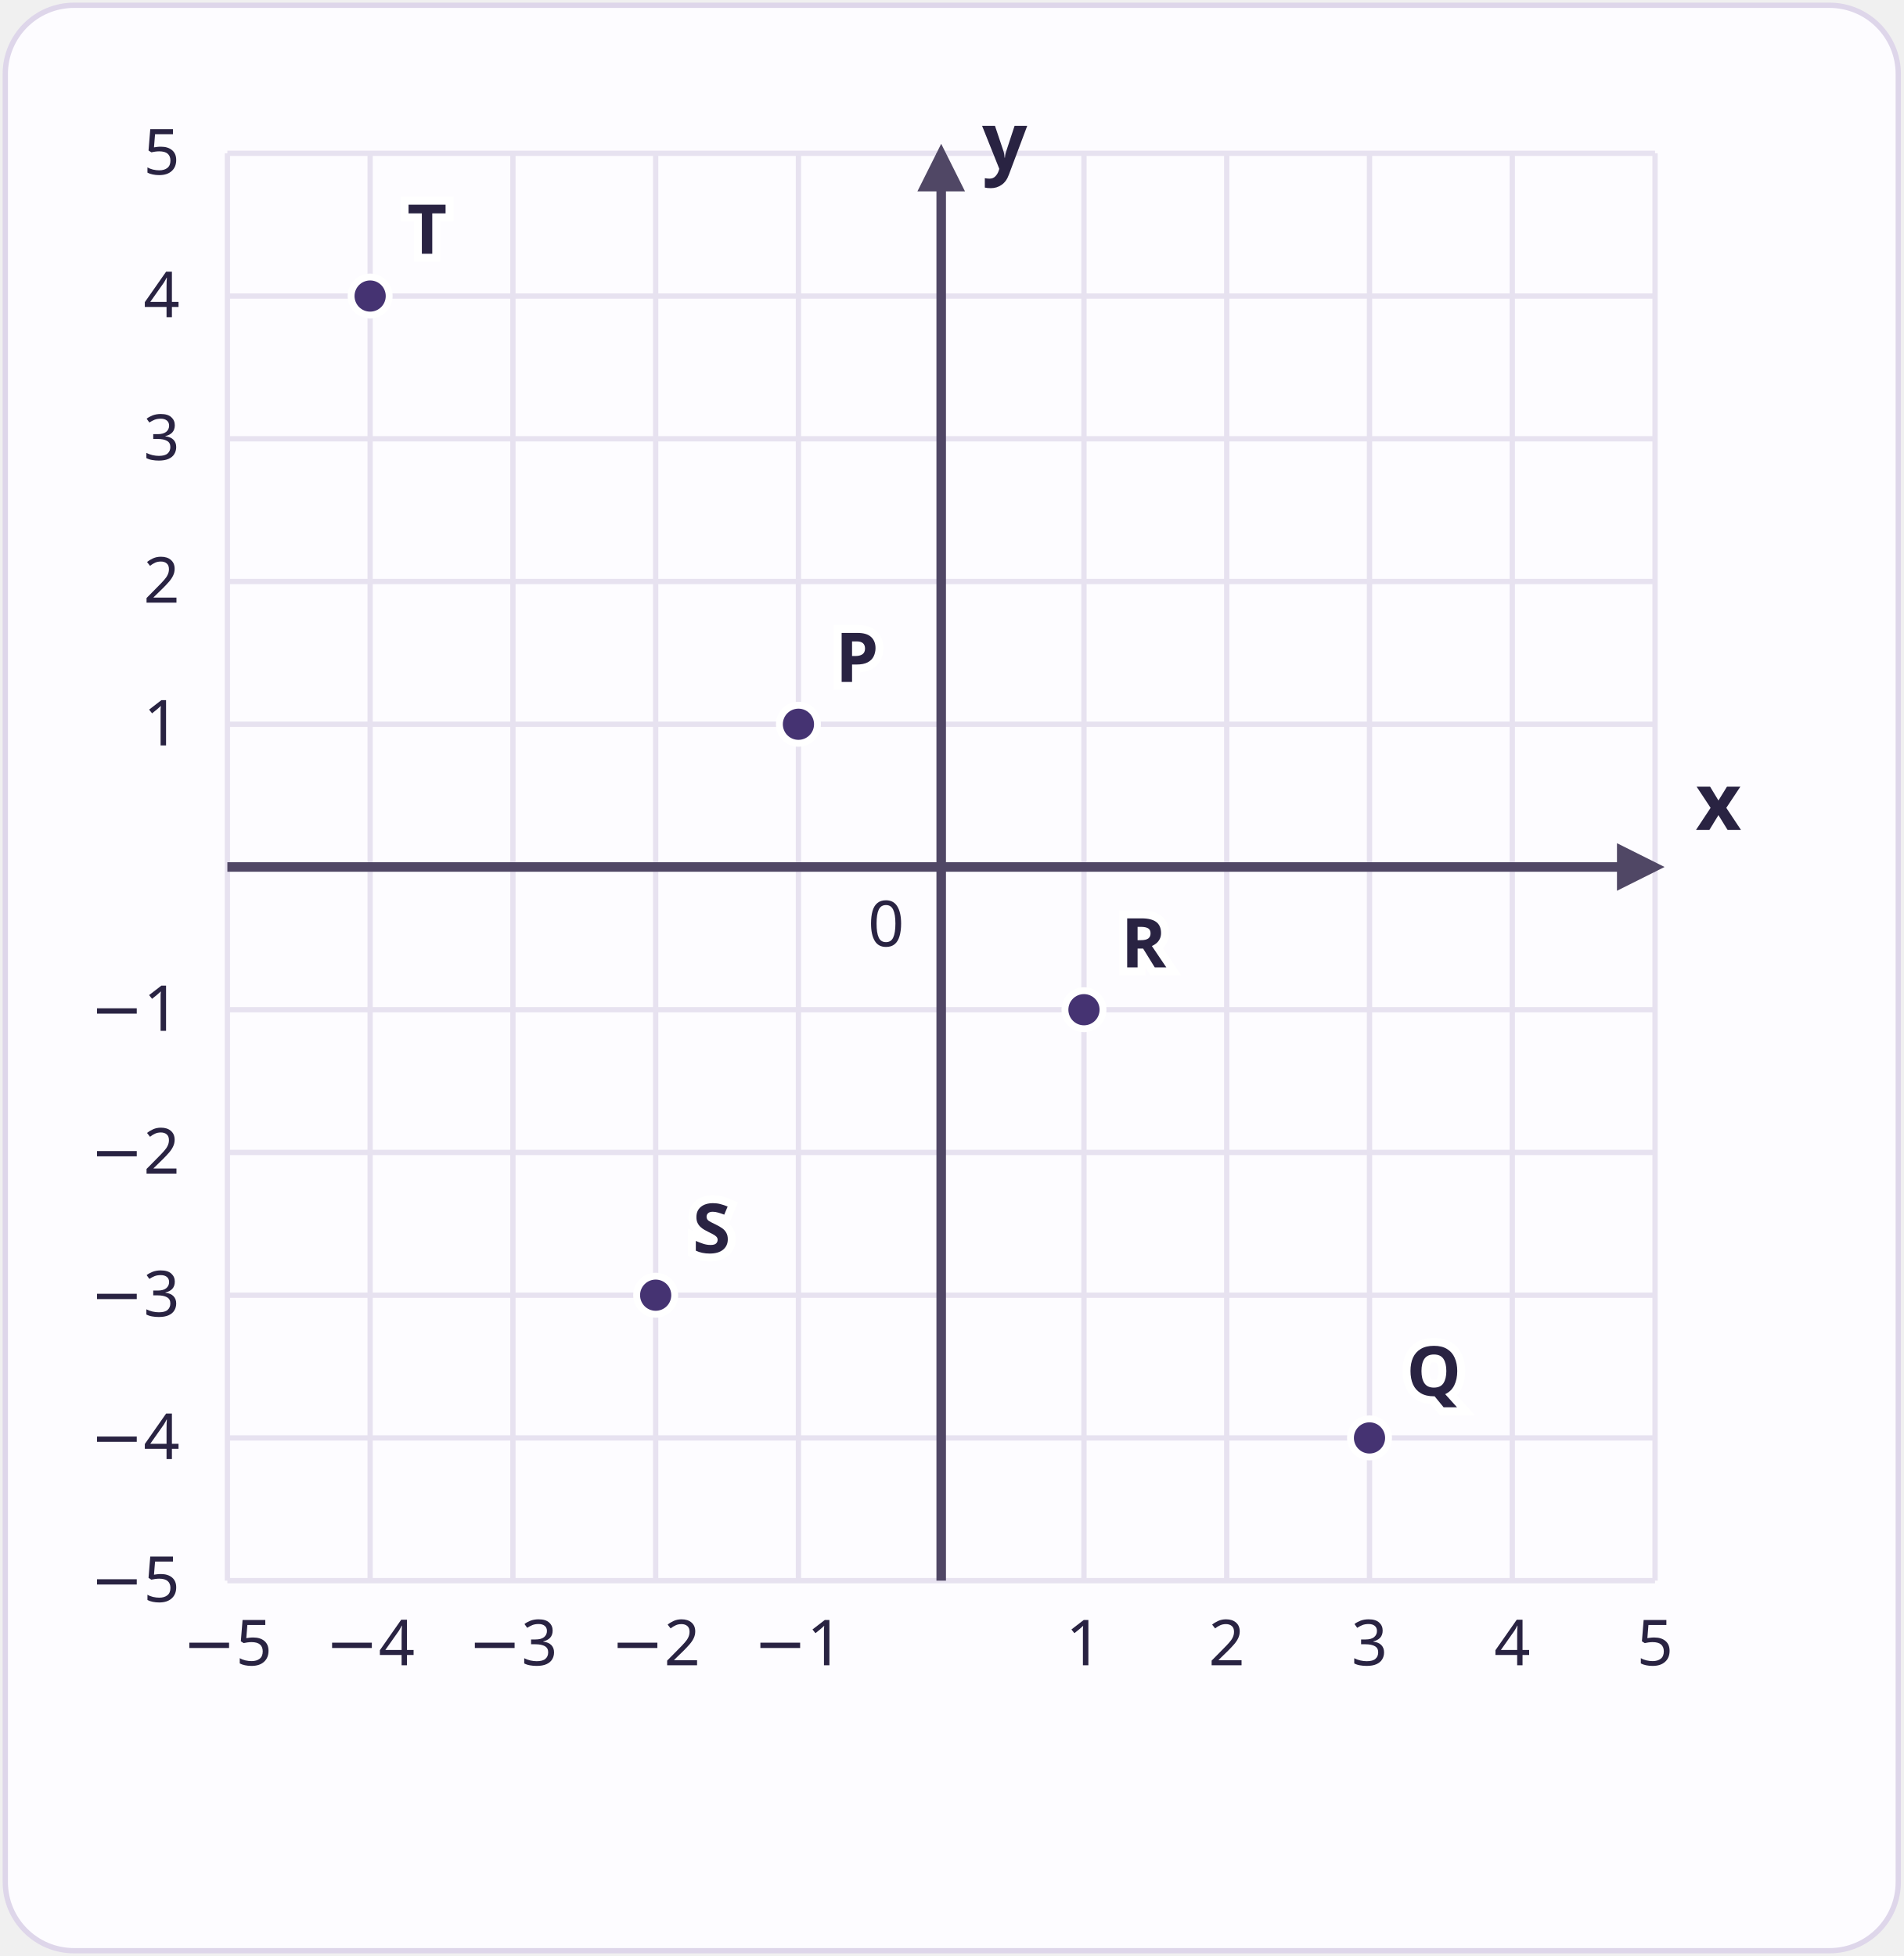
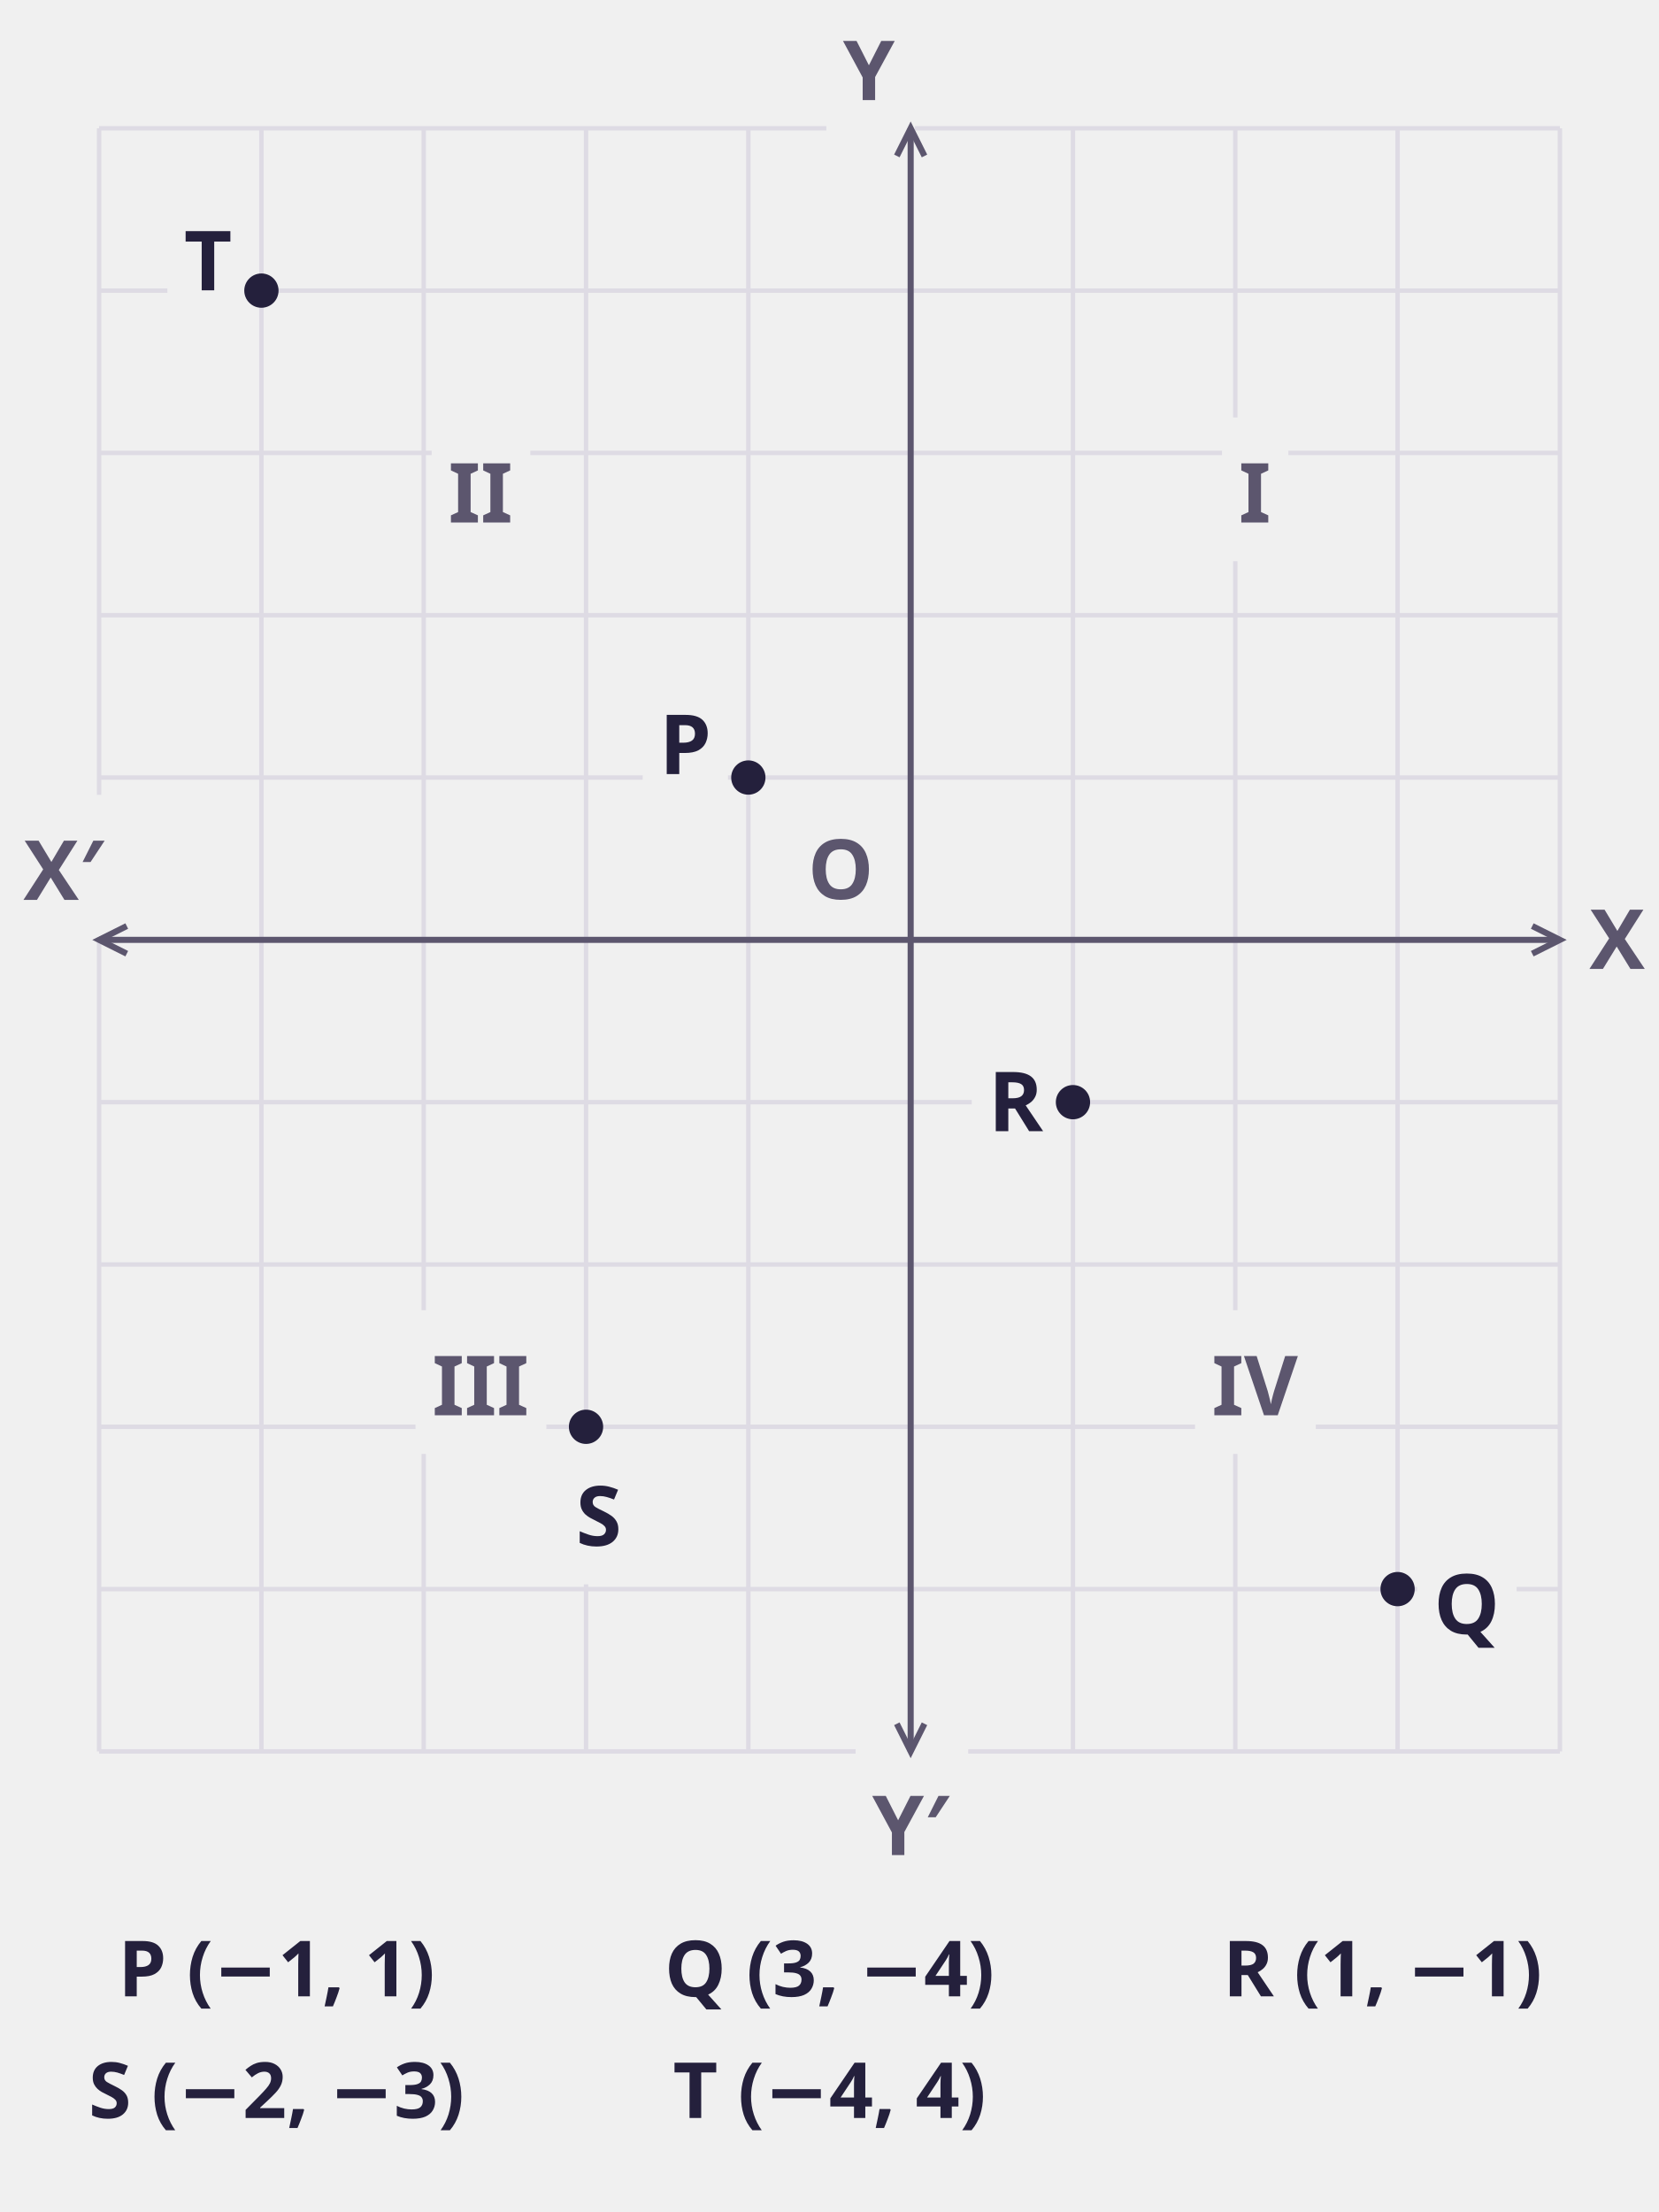
- <svg xmlns="http://www.w3.org/2000/svg" viewBox="0 0 360 370" role="img" aria-labelledby="title" font-family="system-ui, sans-serif">
-   <style>.grid{stroke:#e7e2f0}.axis{stroke:#504765;stroke-width:1.8}.a{stroke:#6839a4;stroke-width:3}.b{stroke:#157767;stroke-width:2.4;stroke-dasharray:6 4}text{font-size:12px;fill:#292342}.value{font-size:13px;font-weight:700;paint-order:stroke;stroke:white;stroke-width:3px}.symbol{font-size:15px;font-weight:700}.legend{font-size:14px;font-weight:700}</style>
-   <defs>
-     <marker id="arrow" viewBox="0 0 10 10" refX="8" refY="5" markerWidth="5" markerHeight="5" orient="auto">
-       <path d="M0 0 10 5 0 10Z" fill="#504765" />
-     </marker>
-   </defs>
-   <rect x="1" y="1" width="358" height="368" rx="13" fill="#fdfcff" stroke="#ded6ea" />
-   <line x1="43.00" y1="299.00" x2="43.00" y2="29.00" class="grid" />
-   <text class="" x="43.00" y="315.00" text-anchor="middle">−5</text>
-   <line x1="70.00" y1="299.00" x2="70.00" y2="29.00" class="grid" />
-   <text class="" x="70.00" y="315.00" text-anchor="middle">−4</text>
-   <line x1="97.00" y1="299.00" x2="97.00" y2="29.00" class="grid" />
-   <text class="" x="97.00" y="315.00" text-anchor="middle">−3</text>
-   <line x1="124.00" y1="299.00" x2="124.00" y2="29.00" class="grid" />
-   <text class="" x="124.00" y="315.00" text-anchor="middle">−2</text>
-   <line x1="151.00" y1="299.00" x2="151.00" y2="29.00" class="grid" />
-   <text class="" x="151.00" y="315.00" text-anchor="middle">−1</text>
-   <line x1="205.00" y1="299.00" x2="205.00" y2="29.00" class="grid" />
-   <text class="" x="205.00" y="315.00" text-anchor="middle">1</text>
-   <line x1="232.00" y1="299.00" x2="232.00" y2="29.00" class="grid" />
-   <text class="" x="232.00" y="315.00" text-anchor="middle">2</text>
-   <line x1="259.00" y1="299.00" x2="259.00" y2="29.00" class="grid" />
-   <text class="" x="259.00" y="315.00" text-anchor="middle">3</text>
-   <line x1="286.00" y1="299.00" x2="286.00" y2="29.00" class="grid" />
-   <text class="" x="286.00" y="315.00" text-anchor="middle">4</text>
-   <line x1="313.00" y1="299.00" x2="313.00" y2="29.00" class="grid" />
-   <text class="" x="313.00" y="315.00" text-anchor="middle">5</text>
-   <line x1="43.00" y1="299.00" x2="313.00" y2="299.00" class="grid" />
-   <text class="" x="34.00" y="303.00" text-anchor="end">−5</text>
-   <line x1="43.00" y1="272.00" x2="313.00" y2="272.00" class="grid" />
-   <text class="" x="34.00" y="276.00" text-anchor="end">−4</text>
-   <line x1="43.00" y1="245.00" x2="313.00" y2="245.00" class="grid" />
-   <text class="" x="34.00" y="249.00" text-anchor="end">−3</text>
-   <line x1="43.00" y1="218.00" x2="313.00" y2="218.00" class="grid" />
-   <text class="" x="34.00" y="222.00" text-anchor="end">−2</text>
-   <line x1="43.00" y1="191.00" x2="313.00" y2="191.00" class="grid" />
-   <text class="" x="34.00" y="195.00" text-anchor="end">−1</text>
-   <line x1="43.00" y1="137.00" x2="313.00" y2="137.00" class="grid" />
-   <text class="" x="34.00" y="141.00" text-anchor="end">1</text>
-   <line x1="43.00" y1="110.00" x2="313.00" y2="110.00" class="grid" />
-   <text class="" x="34.00" y="114.00" text-anchor="end">2</text>
-   <line x1="43.00" y1="83.00" x2="313.00" y2="83.00" class="grid" />
-   <text class="" x="34.00" y="87.00" text-anchor="end">3</text>
-   <line x1="43.00" y1="56.00" x2="313.00" y2="56.00" class="grid" />
-   <text class="" x="34.00" y="60.00" text-anchor="end">4</text>
-   <line x1="43.00" y1="29.00" x2="313.00" y2="29.00" class="grid" />
-   <text class="" x="34.00" y="33.00" text-anchor="end">5</text>
-   <line x1="43.00" y1="164.00" x2="313.00" y2="164.00" class="axis" marker-end="url(#arrow)" />
-   <line x1="178.00" y1="299.00" x2="178.00" y2="29.00" class="axis" marker-end="url(#arrow)" />
-   <text class="symbol" x="325.00" y="157.00" text-anchor="middle">x</text>
-   <text class="symbol" x="190.00" y="32.00" text-anchor="middle">y</text>
-   <text class="" x="171.00" y="179.00" text-anchor="end">0</text>
-   <circle cx="151.00" cy="137.00" r="3.6" fill="#453372" stroke="white" stroke-width="1.3" data-point="-1,1" />
-   <text class="value" x="158.00" y="129.00" text-anchor="start">P</text>
-   <circle cx="259.00" cy="272.00" r="3.6" fill="#453372" stroke="white" stroke-width="1.3" data-point="3,-4" />
-   <text class="value" x="266.00" y="264.00" text-anchor="start">Q</text>
-   <circle cx="205.00" cy="191.00" r="3.6" fill="#453372" stroke="white" stroke-width="1.3" data-point="1,-1" />
-   <text class="value" x="212.00" y="183.00" text-anchor="start">R</text>
-   <circle cx="124.00" cy="245.00" r="3.6" fill="#453372" stroke="white" stroke-width="1.3" data-point="-2,-3" />
-   <text class="value" x="131.00" y="237.00" text-anchor="start">S</text>
-   <circle cx="70.00" cy="56.00" r="3.6" fill="#453372" stroke="white" stroke-width="1.3" data-point="-4,4" />
-   <text class="value" x="77.00" y="48.00" text-anchor="start">T</text>
+ <svg xmlns="http://www.w3.org/2000/svg" role="img" font-family="system-ui, sans-serif" font-weight="550" aria-labelledby="t desc" viewBox="0 0 300 400">
+   <g aria-hidden="true" stroke="#dedbe4" stroke-width=".8">
+     <line x1="17.92" y1="23.2" x2="17.92" y2="143.726" />
+     <line x1="17.92" y1="169.726" x2="17.92" y2="316.711" />
+     <line x1="47.271" y1="23.2" x2="47.271" y2="316.711" />
+     <line x1="76.622" y1="23.2" x2="76.622" y2="236.921" />
+     <line x1="76.622" y1="262.921" x2="76.622" y2="316.711" />
+     <line x1="105.973" y1="23.2" x2="105.973" y2="260.503" />
+     <line x1="105.973" y1="286.503" x2="105.973" y2="316.711" />
+     <line x1="135.324" y1="23.2" x2="135.324" y2="316.711" />
+     <line x1="194.027" y1="23.2" x2="194.027" y2="316.711" />
+     <line x1="223.378" y1="23.2" x2="223.378" y2="75.49" />
+     <line x1="223.378" y1="101.49" x2="223.378" y2="236.921" />
+     <line x1="223.378" y1="262.921" x2="223.378" y2="316.711" />
+     <line x1="252.729" y1="23.2" x2="252.729" y2="316.711" />
+     <line x1="282.08" y1="23.2" x2="282.08" y2="316.711" />
+     <line x1="17.92" y1="316.711" x2="154.722" y2="316.711" />
+     <line x1="175.082" y1="316.711" x2="282.08" y2="316.711" />
+     <line x1="17.92" y1="287.36" x2="256.257" y2="287.36" />
+     <line x1="274.257" y1="287.36" x2="282.08" y2="287.36" />
+     <line x1="17.92" y1="258.009" x2="75.137" y2="258.009" />
+     <line x1="98.807" y1="258.009" x2="216.103" y2="258.009" />
+     <line x1="237.938" y1="258.009" x2="282.08" y2="258.009" />
+     <line x1="17.92" y1="228.658" x2="282.08" y2="228.658" />
+     <line x1="17.92" y1="199.307" x2="175.724" y2="199.307" />
+     <line x1="191.724" y1="199.307" x2="282.08" y2="199.307" />
+     <line x1="17.92" y1="140.604" x2="116.223" y2="140.604" />
+     <line x1="131.645" y1="140.604" x2="282.08" y2="140.604" />
+     <line x1="17.92" y1="111.253" x2="282.08" y2="111.253" />
+     <line x1="17.92" y1="81.902" x2="78.059" y2="81.902" />
+     <line x1="95.894" y1="81.902" x2="220.978" y2="81.902" />
+     <line x1="232.978" y1="81.902" x2="282.08" y2="81.902" />
+     <line x1="17.92" y1="52.551" x2="30.267" y2="52.551" />
+     <line x1="45.267" y1="52.551" x2="282.08" y2="52.551" />
+     <line x1="17.92" y1="23.2" x2="149.428" y2="23.2" />
+     <line x1="165.428" y1="23.2" x2="282.08" y2="23.2" />
+   </g>
+   <line x1="17.92" y1="169.956" x2="282.08" y2="169.956" stroke="#5c566e" stroke-width="1.1" data-dg-obstacle="X-axis" />
+   <polyline points="277.08,172.456 282.08,169.956 277.08,167.456" fill="none" stroke="#5c566e" stroke-width="1.1" data-dg-obstacle="X-arrow" />
+   <polyline points="22.92,167.456 17.92,169.956 22.92,172.456" fill="none" stroke="#5c566e" stroke-width="1.1" data-dg-obstacle="X′-arrow" />
+   <line x1="164.676" y1="316.711" x2="164.676" y2="23.2" stroke="#5c566e" stroke-width="1.1" data-dg-obstacle="Y-axis" />
+   <polyline points="167.176,28.2 164.676,23.2 162.176,28.2" fill="none" stroke="#5c566e" stroke-width="1.1" data-dg-obstacle="Y-arrow" />
+   <polyline points="162.176,311.711 164.676,316.711 167.176,311.711" fill="none" stroke="#5c566e" stroke-width="1.1" data-dg-obstacle="Y′-arrow" />
+   <circle cx="135.324" cy="140.604" r="3.1" fill="#24203c" data-dg-obstacle="point-P" data-dg-fill="" data-dg-point="P" />
+   <circle cx="252.729" cy="287.36" r="3.1" fill="#24203c" data-dg-obstacle="point-Q" data-dg-fill="" data-dg-point="Q" />
+   <circle cx="194.027" cy="199.307" r="3.1" fill="#24203c" data-dg-obstacle="point-R" data-dg-fill="" data-dg-point="R" />
+   <circle cx="105.973" cy="258.009" r="3.1" fill="#24203c" data-dg-obstacle="point-S" data-dg-fill="" data-dg-point="S" />
+   <circle cx="47.271" cy="52.551" r="3.1" fill="#24203c" data-dg-obstacle="point-T" data-dg-fill="" data-dg-point="T" />
+   <text text-anchor="middle" dy=".35em" fill="#5c566e" data-dg-label="X" data-dg-font="vertex" x="292.43" y="169.956" font-size="15">X</text>
+   <text text-anchor="middle" dy=".35em" fill="#5c566e" data-dg-label="X′" data-dg-font="vertex" x="11.52" y="157.476" font-size="15">X′</text>
+   <text text-anchor="middle" dy=".35em" fill="#5c566e" data-dg-label="Y" data-dg-font="vertex" x="157.116" y="12.85" font-size="15">Y</text>
+   <text text-anchor="middle" dy=".35em" fill="#5c566e" data-dg-label="Y′" data-dg-font="vertex" x="164.676" y="330.211" font-size="15">Y′</text>
+   <text text-anchor="middle" dy=".35em" fill="#5c566e" data-dg-label="I" data-dg-font="vertex" x="226.9" y="89.24" font-size="15">I</text>
+   <text text-anchor="middle" dy=".35em" fill="#5c566e" data-dg-label="II" data-dg-font="vertex" x="86.895" y="89.24" font-size="15">II</text>
+   <text text-anchor="middle" dy=".35em" fill="#5c566e" data-dg-label="III" data-dg-font="vertex" x="86.895" y="250.671" font-size="15">III</text>
+   <text text-anchor="middle" dy=".35em" fill="#5c566e" data-dg-label="IV" data-dg-font="vertex" x="226.9" y="250.671" font-size="15">IV</text>
+   <text text-anchor="middle" dy=".35em" fill="#5c566e" data-dg-label="O" data-dg-font="vertex" x="152.036" y="157.316" font-size="15">O</text>
+   <text text-anchor="middle" dy=".35em" fill="#24203c" data-dg-label="P" data-dg-font="vertex" x="123.934" y="134.728" font-size="15">P</text>
+   <text text-anchor="middle" dy=".35em" fill="#24203c" data-dg-label="Q" data-dg-font="vertex" x="265.234" y="290.171" font-size="15">Q</text>
+   <text text-anchor="middle" dy=".35em" fill="#24203c" data-dg-label="R" data-dg-font="vertex" x="183.677" y="199.307" font-size="15">R</text>
+   <text text-anchor="middle" dy=".35em" fill="#24203c" data-dg-label="S" data-dg-font="vertex" x="108.276" y="274.253" font-size="15">S</text>
+   <text text-anchor="middle" dy=".35em" fill="#24203c" data-dg-label="T" data-dg-font="vertex" x="37.611" y="47.251" font-size="15">T</text>
+   <text x="50" y="361" text-anchor="middle" font-size="14" fill="#24203c">P (−1, 1)</text>
+   <text x="150" y="361" text-anchor="middle" font-size="14" fill="#24203c">Q (3, −4)</text>
+   <text x="250" y="361" text-anchor="middle" font-size="14" fill="#24203c">R (1, −1)</text>
+   <text x="50" y="383" text-anchor="middle" font-size="14" fill="#24203c">S (−2, −3)</text>
+   <text x="150" y="383" text-anchor="middle" font-size="14" fill="#24203c">T (−4, 4)</text>
</svg>
